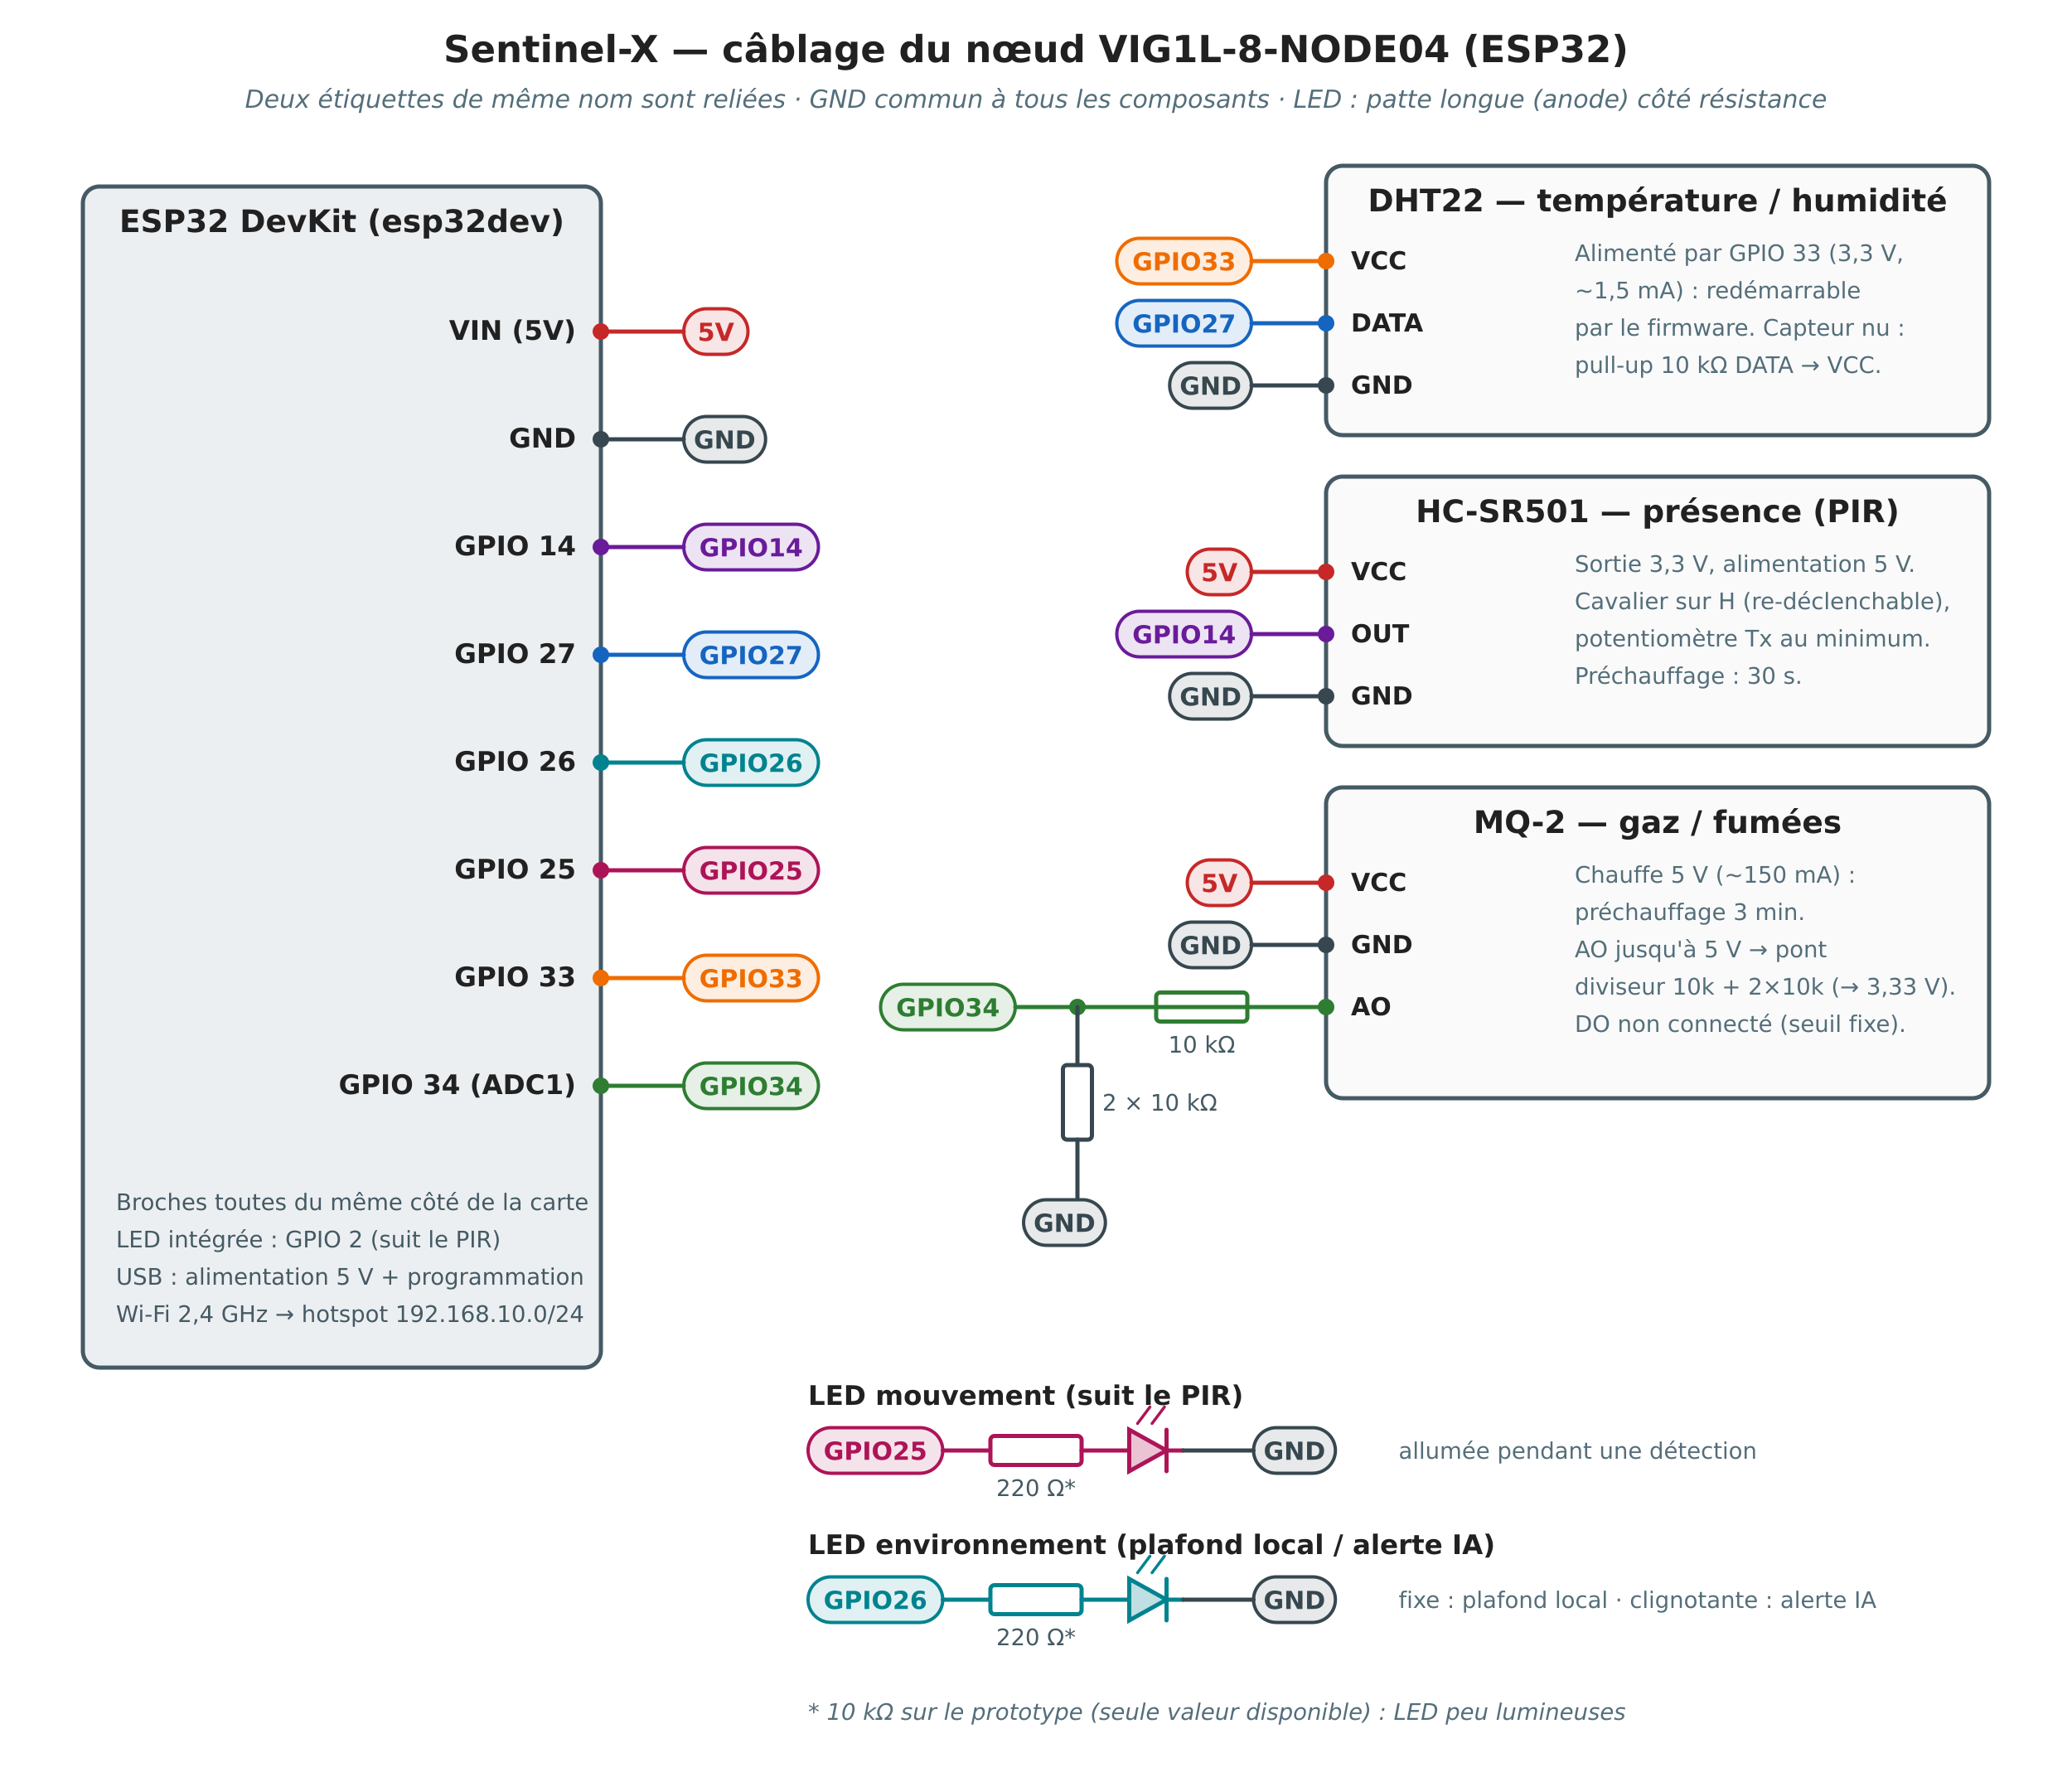
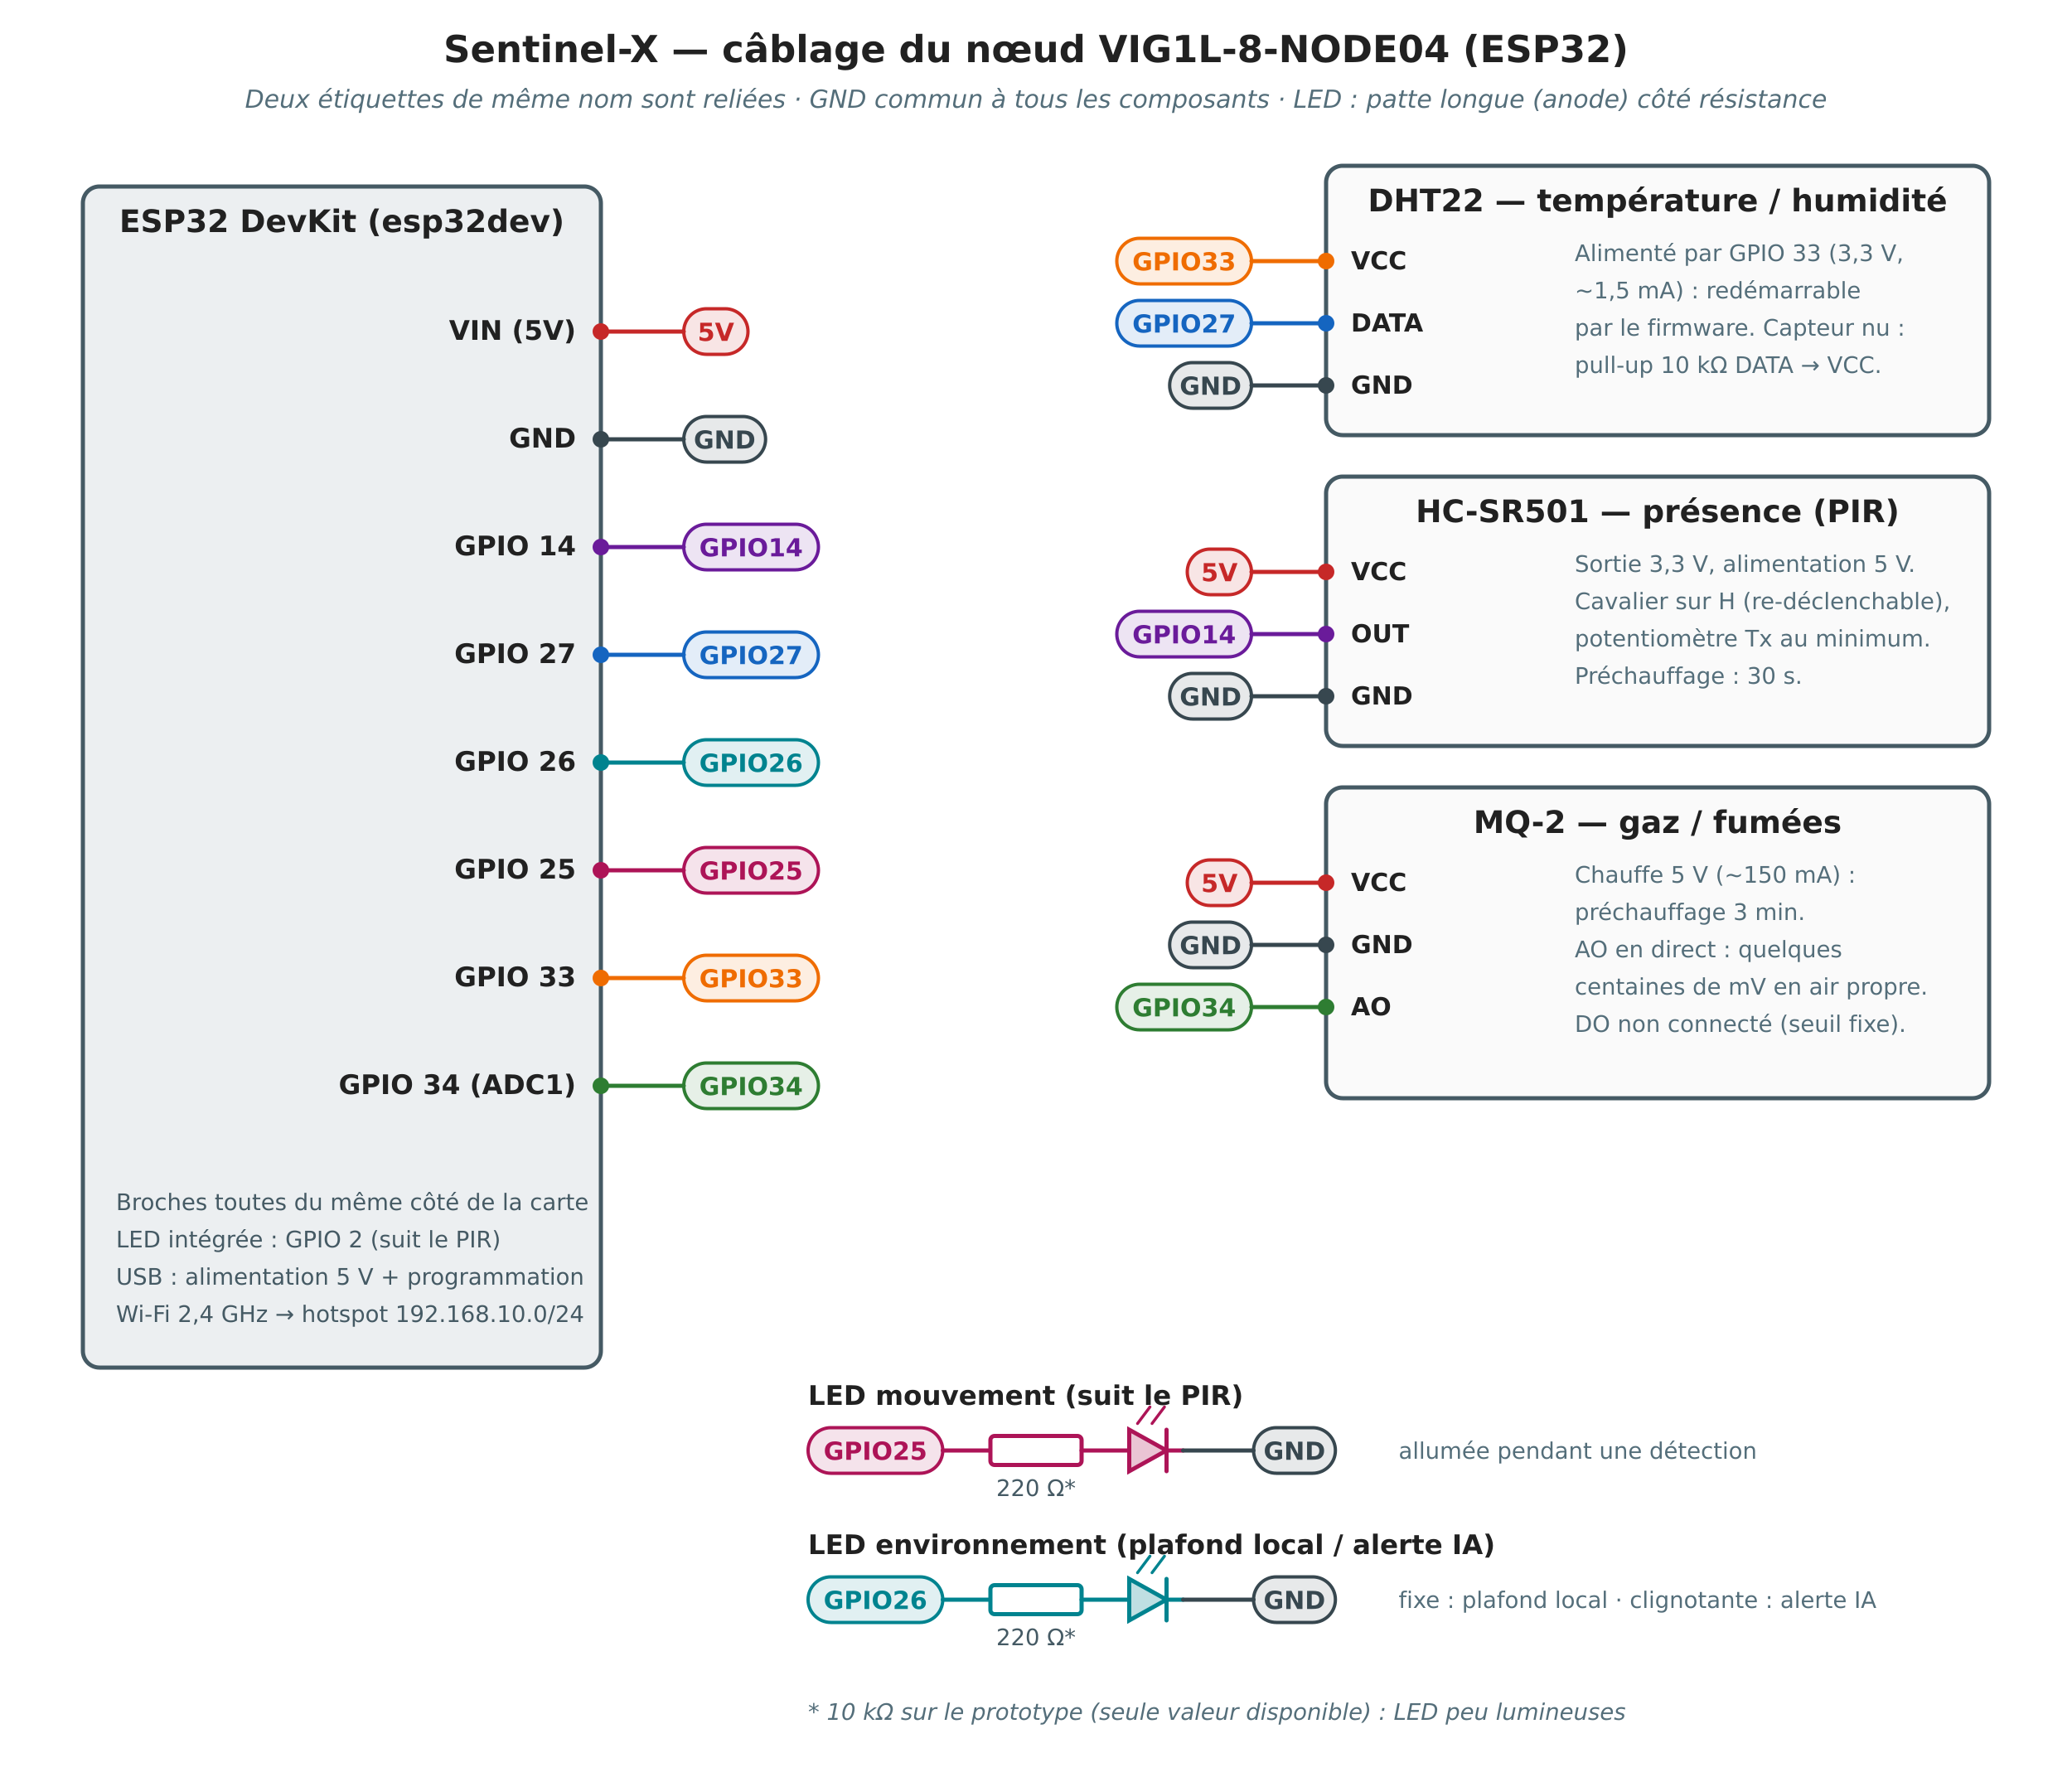
<svg xmlns="http://www.w3.org/2000/svg" viewBox="0 0 1000 860" width="1000" height="860" font-family="DejaVu Sans, Arial, sans-serif">
  <rect width="1000" height="860" fill="#ffffff" />
  <text x="500.0" y="30" font-size="18" text-anchor="middle" font-weight="bold" fill="#212121">Sentinel-X — câblage du nœud VIG1L-8-NODE04 (ESP32)</text>
  <text x="500.0" y="52" font-size="12" text-anchor="middle" font-weight="normal" fill="#546e7a" font-style="italic">Deux étiquettes de même nom sont reliées · GND commun à tous les composants · LED : patte longue (anode) côté résistance</text>
  <rect x="40" y="90" width="250" height="570" rx="8" fill="#eceff1" stroke="#455a64" stroke-width="2" />
  <text x="165.0" y="112" font-size="15" text-anchor="middle" font-weight="bold" fill="#212121">ESP32 DevKit (esp32dev)</text>
  <circle cx="290" cy="160" r="4" fill="#c62828" />
  <text x="278" y="164" font-size="13" text-anchor="end" font-weight="bold" fill="#212121">VIN (5V)</text>
  <line x1="290" y1="160" x2="330" y2="160" stroke="#c62828" stroke-width="2" stroke-linecap="round" />
  <rect x="330" y="149" width="31.0" height="22" rx="11" fill="#c62828" fill-opacity="0.12" stroke="#c62828" stroke-width="1.6" />
  <text x="345.5" y="164.5" font-size="12" text-anchor="middle" font-weight="bold" fill="#c62828">5V</text>
  <circle cx="290" cy="212" r="4" fill="#37474f" />
  <text x="278" y="216" font-size="13" text-anchor="end" font-weight="bold" fill="#212121">GND</text>
  <line x1="290" y1="212" x2="330" y2="212" stroke="#37474f" stroke-width="2" stroke-linecap="round" />
  <rect x="330" y="201" width="39.5" height="22" rx="11" fill="#37474f" fill-opacity="0.12" stroke="#37474f" stroke-width="1.6" />
  <text x="349.75" y="216.5" font-size="12" text-anchor="middle" font-weight="bold" fill="#37474f">GND</text>
  <circle cx="290" cy="264" r="4" fill="#6a1b9a" />
  <text x="278" y="268" font-size="13" text-anchor="end" font-weight="bold" fill="#212121">GPIO 14</text>
  <line x1="290" y1="264" x2="330" y2="264" stroke="#6a1b9a" stroke-width="2" stroke-linecap="round" />
  <rect x="330" y="253" width="65.0" height="22" rx="11" fill="#6a1b9a" fill-opacity="0.12" stroke="#6a1b9a" stroke-width="1.6" />
  <text x="362.5" y="268.5" font-size="12" text-anchor="middle" font-weight="bold" fill="#6a1b9a">GPIO14</text>
  <circle cx="290" cy="316" r="4" fill="#1565c0" />
  <text x="278" y="320" font-size="13" text-anchor="end" font-weight="bold" fill="#212121">GPIO 27</text>
  <line x1="290" y1="316" x2="330" y2="316" stroke="#1565c0" stroke-width="2" stroke-linecap="round" />
  <rect x="330" y="305" width="65.0" height="22" rx="11" fill="#1565c0" fill-opacity="0.12" stroke="#1565c0" stroke-width="1.6" />
  <text x="362.5" y="320.5" font-size="12" text-anchor="middle" font-weight="bold" fill="#1565c0">GPIO27</text>
  <circle cx="290" cy="368" r="4" fill="#00838f" />
  <text x="278" y="372" font-size="13" text-anchor="end" font-weight="bold" fill="#212121">GPIO 26</text>
  <line x1="290" y1="368" x2="330" y2="368" stroke="#00838f" stroke-width="2" stroke-linecap="round" />
  <rect x="330" y="357" width="65.0" height="22" rx="11" fill="#00838f" fill-opacity="0.12" stroke="#00838f" stroke-width="1.6" />
  <text x="362.5" y="372.5" font-size="12" text-anchor="middle" font-weight="bold" fill="#00838f">GPIO26</text>
  <circle cx="290" cy="420" r="4" fill="#ad1457" />
  <text x="278" y="424" font-size="13" text-anchor="end" font-weight="bold" fill="#212121">GPIO 25</text>
  <line x1="290" y1="420" x2="330" y2="420" stroke="#ad1457" stroke-width="2" stroke-linecap="round" />
  <rect x="330" y="409" width="65.0" height="22" rx="11" fill="#ad1457" fill-opacity="0.12" stroke="#ad1457" stroke-width="1.6" />
  <text x="362.5" y="424.5" font-size="12" text-anchor="middle" font-weight="bold" fill="#ad1457">GPIO25</text>
  <circle cx="290" cy="472" r="4" fill="#ef6c00" />
  <text x="278" y="476" font-size="13" text-anchor="end" font-weight="bold" fill="#212121">GPIO 33</text>
  <line x1="290" y1="472" x2="330" y2="472" stroke="#ef6c00" stroke-width="2" stroke-linecap="round" />
  <rect x="330" y="461" width="65.0" height="22" rx="11" fill="#ef6c00" fill-opacity="0.12" stroke="#ef6c00" stroke-width="1.6" />
  <text x="362.5" y="476.5" font-size="12" text-anchor="middle" font-weight="bold" fill="#ef6c00">GPIO33</text>
  <circle cx="290" cy="524" r="4" fill="#2e7d32" />
  <text x="278" y="528" font-size="13" text-anchor="end" font-weight="bold" fill="#212121">GPIO 34 (ADC1)</text>
  <line x1="290" y1="524" x2="330" y2="524" stroke="#2e7d32" stroke-width="2" stroke-linecap="round" />
  <rect x="330" y="513" width="65.0" height="22" rx="11" fill="#2e7d32" fill-opacity="0.12" stroke="#2e7d32" stroke-width="1.6" />
  <text x="362.5" y="528.5" font-size="12" text-anchor="middle" font-weight="bold" fill="#2e7d32">GPIO34</text>
  <text x="56" y="584" font-size="11" text-anchor="start" font-weight="normal" fill="#455a64">Broches toutes du même côté de la carte</text>
  <text x="56" y="602" font-size="11" text-anchor="start" font-weight="normal" fill="#455a64">LED intégrée : GPIO 2 (suit le PIR)</text>
  <text x="56" y="620" font-size="11" text-anchor="start" font-weight="normal" fill="#455a64">USB : alimentation 5 V + programmation</text>
  <text x="56" y="638" font-size="11" text-anchor="start" font-weight="normal" fill="#455a64">Wi-Fi 2,4 GHz → hotspot 192.168.10.0/24</text>
  <rect x="640" y="80" width="320" height="130" rx="8" fill="#fafafa" stroke="#455a64" stroke-width="2" />
  <text x="800.0" y="102" font-size="15" text-anchor="middle" font-weight="bold" fill="#212121">DHT22 — température / humidité</text>
  <circle cx="640" cy="126" r="4" fill="#ef6c00" />
  <text x="652" y="130" font-size="12" text-anchor="start" font-weight="bold" fill="#212121">VCC</text>
  <line x1="604" y1="126" x2="640" y2="126" stroke="#ef6c00" stroke-width="2" stroke-linecap="round" />
  <rect x="539.0" y="115" width="65.0" height="22" rx="11" fill="#ef6c00" fill-opacity="0.12" stroke="#ef6c00" stroke-width="1.6" />
  <text x="571.5" y="130.5" font-size="12" text-anchor="middle" font-weight="bold" fill="#ef6c00">GPIO33</text>
  <circle cx="640" cy="156" r="4" fill="#1565c0" />
  <text x="652" y="160" font-size="12" text-anchor="start" font-weight="bold" fill="#212121">DATA</text>
  <line x1="604" y1="156" x2="640" y2="156" stroke="#1565c0" stroke-width="2" stroke-linecap="round" />
  <rect x="539.0" y="145" width="65.0" height="22" rx="11" fill="#1565c0" fill-opacity="0.12" stroke="#1565c0" stroke-width="1.6" />
  <text x="571.5" y="160.5" font-size="12" text-anchor="middle" font-weight="bold" fill="#1565c0">GPIO27</text>
  <circle cx="640" cy="186" r="4" fill="#37474f" />
  <text x="652" y="190" font-size="12" text-anchor="start" font-weight="bold" fill="#212121">GND</text>
  <line x1="604" y1="186" x2="640" y2="186" stroke="#37474f" stroke-width="2" stroke-linecap="round" />
  <rect x="564.5" y="175" width="39.5" height="22" rx="11" fill="#37474f" fill-opacity="0.12" stroke="#37474f" stroke-width="1.6" />
  <text x="584.25" y="190.5" font-size="12" text-anchor="middle" font-weight="bold" fill="#37474f">GND</text>
  <text x="760" y="126" font-size="11" text-anchor="start" font-weight="normal" fill="#546e7a">Alimenté par GPIO 33 (3,3 V,</text>
  <text x="760" y="144" font-size="11" text-anchor="start" font-weight="normal" fill="#546e7a">~1,5 mA) : redémarrable</text>
  <text x="760" y="162" font-size="11" text-anchor="start" font-weight="normal" fill="#546e7a">par le firmware. Capteur nu :</text>
  <text x="760" y="180" font-size="11" text-anchor="start" font-weight="normal" fill="#546e7a">pull-up 10 kΩ DATA → VCC.</text>
  <rect x="640" y="230" width="320" height="130" rx="8" fill="#fafafa" stroke="#455a64" stroke-width="2" />
  <text x="800.0" y="252" font-size="15" text-anchor="middle" font-weight="bold" fill="#212121">HC-SR501 — présence (PIR)</text>
  <circle cx="640" cy="276" r="4" fill="#c62828" />
  <text x="652" y="280" font-size="12" text-anchor="start" font-weight="bold" fill="#212121">VCC</text>
  <line x1="604" y1="276" x2="640" y2="276" stroke="#c62828" stroke-width="2" stroke-linecap="round" />
  <rect x="573.0" y="265" width="31.0" height="22" rx="11" fill="#c62828" fill-opacity="0.12" stroke="#c62828" stroke-width="1.6" />
  <text x="588.5" y="280.5" font-size="12" text-anchor="middle" font-weight="bold" fill="#c62828">5V</text>
  <circle cx="640" cy="306" r="4" fill="#6a1b9a" />
  <text x="652" y="310" font-size="12" text-anchor="start" font-weight="bold" fill="#212121">OUT</text>
  <line x1="604" y1="306" x2="640" y2="306" stroke="#6a1b9a" stroke-width="2" stroke-linecap="round" />
  <rect x="539.0" y="295" width="65.0" height="22" rx="11" fill="#6a1b9a" fill-opacity="0.12" stroke="#6a1b9a" stroke-width="1.6" />
  <text x="571.5" y="310.5" font-size="12" text-anchor="middle" font-weight="bold" fill="#6a1b9a">GPIO14</text>
  <circle cx="640" cy="336" r="4" fill="#37474f" />
  <text x="652" y="340" font-size="12" text-anchor="start" font-weight="bold" fill="#212121">GND</text>
  <line x1="604" y1="336" x2="640" y2="336" stroke="#37474f" stroke-width="2" stroke-linecap="round" />
  <rect x="564.5" y="325" width="39.5" height="22" rx="11" fill="#37474f" fill-opacity="0.12" stroke="#37474f" stroke-width="1.6" />
  <text x="584.25" y="340.5" font-size="12" text-anchor="middle" font-weight="bold" fill="#37474f">GND</text>
  <text x="760" y="276" font-size="11" text-anchor="start" font-weight="normal" fill="#546e7a">Sortie 3,3 V, alimentation 5 V.</text>
  <text x="760" y="294" font-size="11" text-anchor="start" font-weight="normal" fill="#546e7a">Cavalier sur H (re-déclenchable),</text>
  <text x="760" y="312" font-size="11" text-anchor="start" font-weight="normal" fill="#546e7a">potentiomètre Tx au minimum.</text>
  <text x="760" y="330" font-size="11" text-anchor="start" font-weight="normal" fill="#546e7a">Préchauffage : 30 s.</text>
  <rect x="640" y="380" width="320" height="150" rx="8" fill="#fafafa" stroke="#455a64" stroke-width="2" />
  <text x="800.0" y="402" font-size="15" text-anchor="middle" font-weight="bold" fill="#212121">MQ-2 — gaz / fumées</text>
  <circle cx="640" cy="426" r="4" fill="#c62828" />
  <text x="652" y="430" font-size="12" text-anchor="start" font-weight="bold" fill="#212121">VCC</text>
  <line x1="604" y1="426" x2="640" y2="426" stroke="#c62828" stroke-width="2" stroke-linecap="round" />
  <rect x="573.0" y="415" width="31.0" height="22" rx="11" fill="#c62828" fill-opacity="0.12" stroke="#c62828" stroke-width="1.6" />
  <text x="588.5" y="430.5" font-size="12" text-anchor="middle" font-weight="bold" fill="#c62828">5V</text>
  <circle cx="640" cy="456" r="4" fill="#37474f" />
  <text x="652" y="460" font-size="12" text-anchor="start" font-weight="bold" fill="#212121">GND</text>
  <line x1="604" y1="456" x2="640" y2="456" stroke="#37474f" stroke-width="2" stroke-linecap="round" />
  <rect x="564.5" y="445" width="39.5" height="22" rx="11" fill="#37474f" fill-opacity="0.12" stroke="#37474f" stroke-width="1.6" />
  <text x="584.25" y="460.5" font-size="12" text-anchor="middle" font-weight="bold" fill="#37474f">GND</text>
  <circle cx="640" cy="486" r="4" fill="#2e7d32" />
  <text x="652" y="490" font-size="12" text-anchor="start" font-weight="bold" fill="#212121">AO</text>
  <text x="760" y="426" font-size="11" text-anchor="start" font-weight="normal" fill="#546e7a">Chauffe 5 V (~150 mA) :</text>
  <text x="760" y="444" font-size="11" text-anchor="start" font-weight="normal" fill="#546e7a">préchauffage 3 min.</text>
-   <text x="760" y="462" font-size="11" text-anchor="start" font-weight="normal" fill="#546e7a">AO jusqu'à 5 V → pont</text>
-   <text x="760" y="480" font-size="11" text-anchor="start" font-weight="normal" fill="#546e7a">diviseur 10k + 2×10k (→ 3,33 V).</text>
+   <text x="760" y="462" font-size="11" text-anchor="start" font-weight="normal" fill="#546e7a">AO en direct : quelques</text>
+   <text x="760" y="480" font-size="11" text-anchor="start" font-weight="normal" fill="#546e7a">centaines de mV en air propre.</text>
  <text x="760" y="498" font-size="11" text-anchor="start" font-weight="normal" fill="#546e7a">DO non connecté (seuil fixe).</text>
-   <line x1="640" y1="486" x2="558.0" y2="486" stroke="#2e7d32" stroke-width="2" stroke-linecap="round" />
-   <rect x="558.0" y="479" width="44" height="14" rx="2" fill="#fff" stroke="#2e7d32" stroke-width="2" />
-   <line x1="602.0" y1="486" x2="520" y2="486" stroke="#2e7d32" stroke-width="2" stroke-linecap="round" />
-   <text x="580.0" y="508" font-size="11" text-anchor="middle" font-weight="normal" fill="#455a64">10 kΩ</text>
-   <circle cx="520" cy="486" r="4" fill="#2e7d32" />
-   <line x1="520" y1="486" x2="490" y2="486" stroke="#2e7d32" stroke-width="2" stroke-linecap="round" />
-   <rect x="425.0" y="475" width="65.0" height="22" rx="11" fill="#2e7d32" fill-opacity="0.12" stroke="#2e7d32" stroke-width="1.6" />
-   <text x="457.5" y="490.5" font-size="12" text-anchor="middle" font-weight="bold" fill="#2e7d32">GPIO34</text>
-   <line x1="520" y1="486" x2="520" y2="514.0" stroke="#37474f" stroke-width="2" stroke-linecap="round" />
-   <rect x="513" y="514.0" width="14" height="36" rx="2" fill="#fff" stroke="#37474f" stroke-width="2" />
-   <line x1="520" y1="550.0" x2="520" y2="578" stroke="#37474f" stroke-width="2" stroke-linecap="round" />
-   <text x="532" y="536.0" font-size="11" text-anchor="start" font-weight="normal" fill="#455a64">2 × 10 kΩ</text>
-   <rect x="494" y="579" width="39.5" height="22" rx="11" fill="#37474f" fill-opacity="0.12" stroke="#37474f" stroke-width="1.6" />
-   <text x="513.75" y="594.5" font-size="12" text-anchor="middle" font-weight="bold" fill="#37474f">GND</text>
+   <line x1="604" y1="486" x2="640" y2="486" stroke="#2e7d32" stroke-width="2" stroke-linecap="round" />
+   <rect x="539.0" y="475" width="65.0" height="22" rx="11" fill="#2e7d32" fill-opacity="0.12" stroke="#2e7d32" stroke-width="1.6" />
+   <text x="571.5" y="490.5" font-size="12" text-anchor="middle" font-weight="bold" fill="#2e7d32">GPIO34</text>
  <text x="390" y="678" font-size="13" text-anchor="start" font-weight="bold" fill="#212121">LED mouvement (suit le PIR)</text>
  <rect x="390" y="689" width="65.0" height="22" rx="11" fill="#ad1457" fill-opacity="0.12" stroke="#ad1457" stroke-width="1.6" />
  <text x="422.5" y="704.5" font-size="12" text-anchor="middle" font-weight="bold" fill="#ad1457">GPIO25</text>
  <line x1="455.0" y1="700" x2="478.0" y2="700" stroke="#ad1457" stroke-width="2" stroke-linecap="round" />
  <rect x="478.0" y="693" width="44" height="14" rx="2" fill="#fff" stroke="#ad1457" stroke-width="2" />
  <line x1="522.0" y1="700" x2="545.0" y2="700" stroke="#ad1457" stroke-width="2" stroke-linecap="round" />
  <text x="500.0" y="722" font-size="11" text-anchor="middle" font-weight="normal" fill="#455a64">220 Ω*</text>
  <polygon points="545.0,690 545.0,710 563.0,700" fill="#ad1457" fill-opacity="0.25" stroke="#ad1457" stroke-width="2" />
  <line x1="563.0" y1="690" x2="563.0" y2="710" stroke="#ad1457" stroke-width="2" stroke-linecap="round" />
  <line x1="563.0" y1="700" x2="571.0" y2="700" stroke="#ad1457" stroke-width="2" stroke-linecap="round" />
  <line x1="549.0" y1="687" x2="555.0" y2="679" stroke="#ad1457" stroke-width="1.4" stroke-linecap="round" />
  <line x1="556.0" y1="687" x2="562.0" y2="679" stroke="#ad1457" stroke-width="1.4" stroke-linecap="round" />
  <line x1="571.0" y1="700" x2="605.0" y2="700" stroke="#37474f" stroke-width="2" stroke-linecap="round" />
  <rect x="605.0" y="689" width="39.5" height="22" rx="11" fill="#37474f" fill-opacity="0.12" stroke="#37474f" stroke-width="1.6" />
  <text x="624.75" y="704.5" font-size="12" text-anchor="middle" font-weight="bold" fill="#37474f">GND</text>
  <text x="675.0" y="704" font-size="11" text-anchor="start" font-weight="normal" fill="#546e7a">allumée pendant une détection</text>
  <text x="390" y="750" font-size="13" text-anchor="start" font-weight="bold" fill="#212121">LED environnement (plafond local / alerte IA)</text>
  <rect x="390" y="761" width="65.0" height="22" rx="11" fill="#00838f" fill-opacity="0.12" stroke="#00838f" stroke-width="1.6" />
  <text x="422.5" y="776.5" font-size="12" text-anchor="middle" font-weight="bold" fill="#00838f">GPIO26</text>
  <line x1="455.0" y1="772" x2="478.0" y2="772" stroke="#00838f" stroke-width="2" stroke-linecap="round" />
  <rect x="478.0" y="765" width="44" height="14" rx="2" fill="#fff" stroke="#00838f" stroke-width="2" />
  <line x1="522.0" y1="772" x2="545.0" y2="772" stroke="#00838f" stroke-width="2" stroke-linecap="round" />
  <text x="500.0" y="794" font-size="11" text-anchor="middle" font-weight="normal" fill="#455a64">220 Ω*</text>
  <polygon points="545.0,762 545.0,782 563.0,772" fill="#00838f" fill-opacity="0.25" stroke="#00838f" stroke-width="2" />
  <line x1="563.0" y1="762" x2="563.0" y2="782" stroke="#00838f" stroke-width="2" stroke-linecap="round" />
  <line x1="563.0" y1="772" x2="571.0" y2="772" stroke="#00838f" stroke-width="2" stroke-linecap="round" />
  <line x1="549.0" y1="759" x2="555.0" y2="751" stroke="#00838f" stroke-width="1.4" stroke-linecap="round" />
  <line x1="556.0" y1="759" x2="562.0" y2="751" stroke="#00838f" stroke-width="1.4" stroke-linecap="round" />
  <line x1="571.0" y1="772" x2="605.0" y2="772" stroke="#37474f" stroke-width="2" stroke-linecap="round" />
  <rect x="605.0" y="761" width="39.5" height="22" rx="11" fill="#37474f" fill-opacity="0.12" stroke="#37474f" stroke-width="1.6" />
  <text x="624.75" y="776.5" font-size="12" text-anchor="middle" font-weight="bold" fill="#37474f">GND</text>
  <text x="675.0" y="776" font-size="11" text-anchor="start" font-weight="normal" fill="#546e7a">fixe : plafond local · clignotante : alerte IA</text>
  <text x="390" y="830" font-size="11" text-anchor="start" font-weight="normal" fill="#546e7a" font-style="italic">* 10 kΩ sur le prototype (seule valeur disponible) : LED peu lumineuses</text>
</svg>
